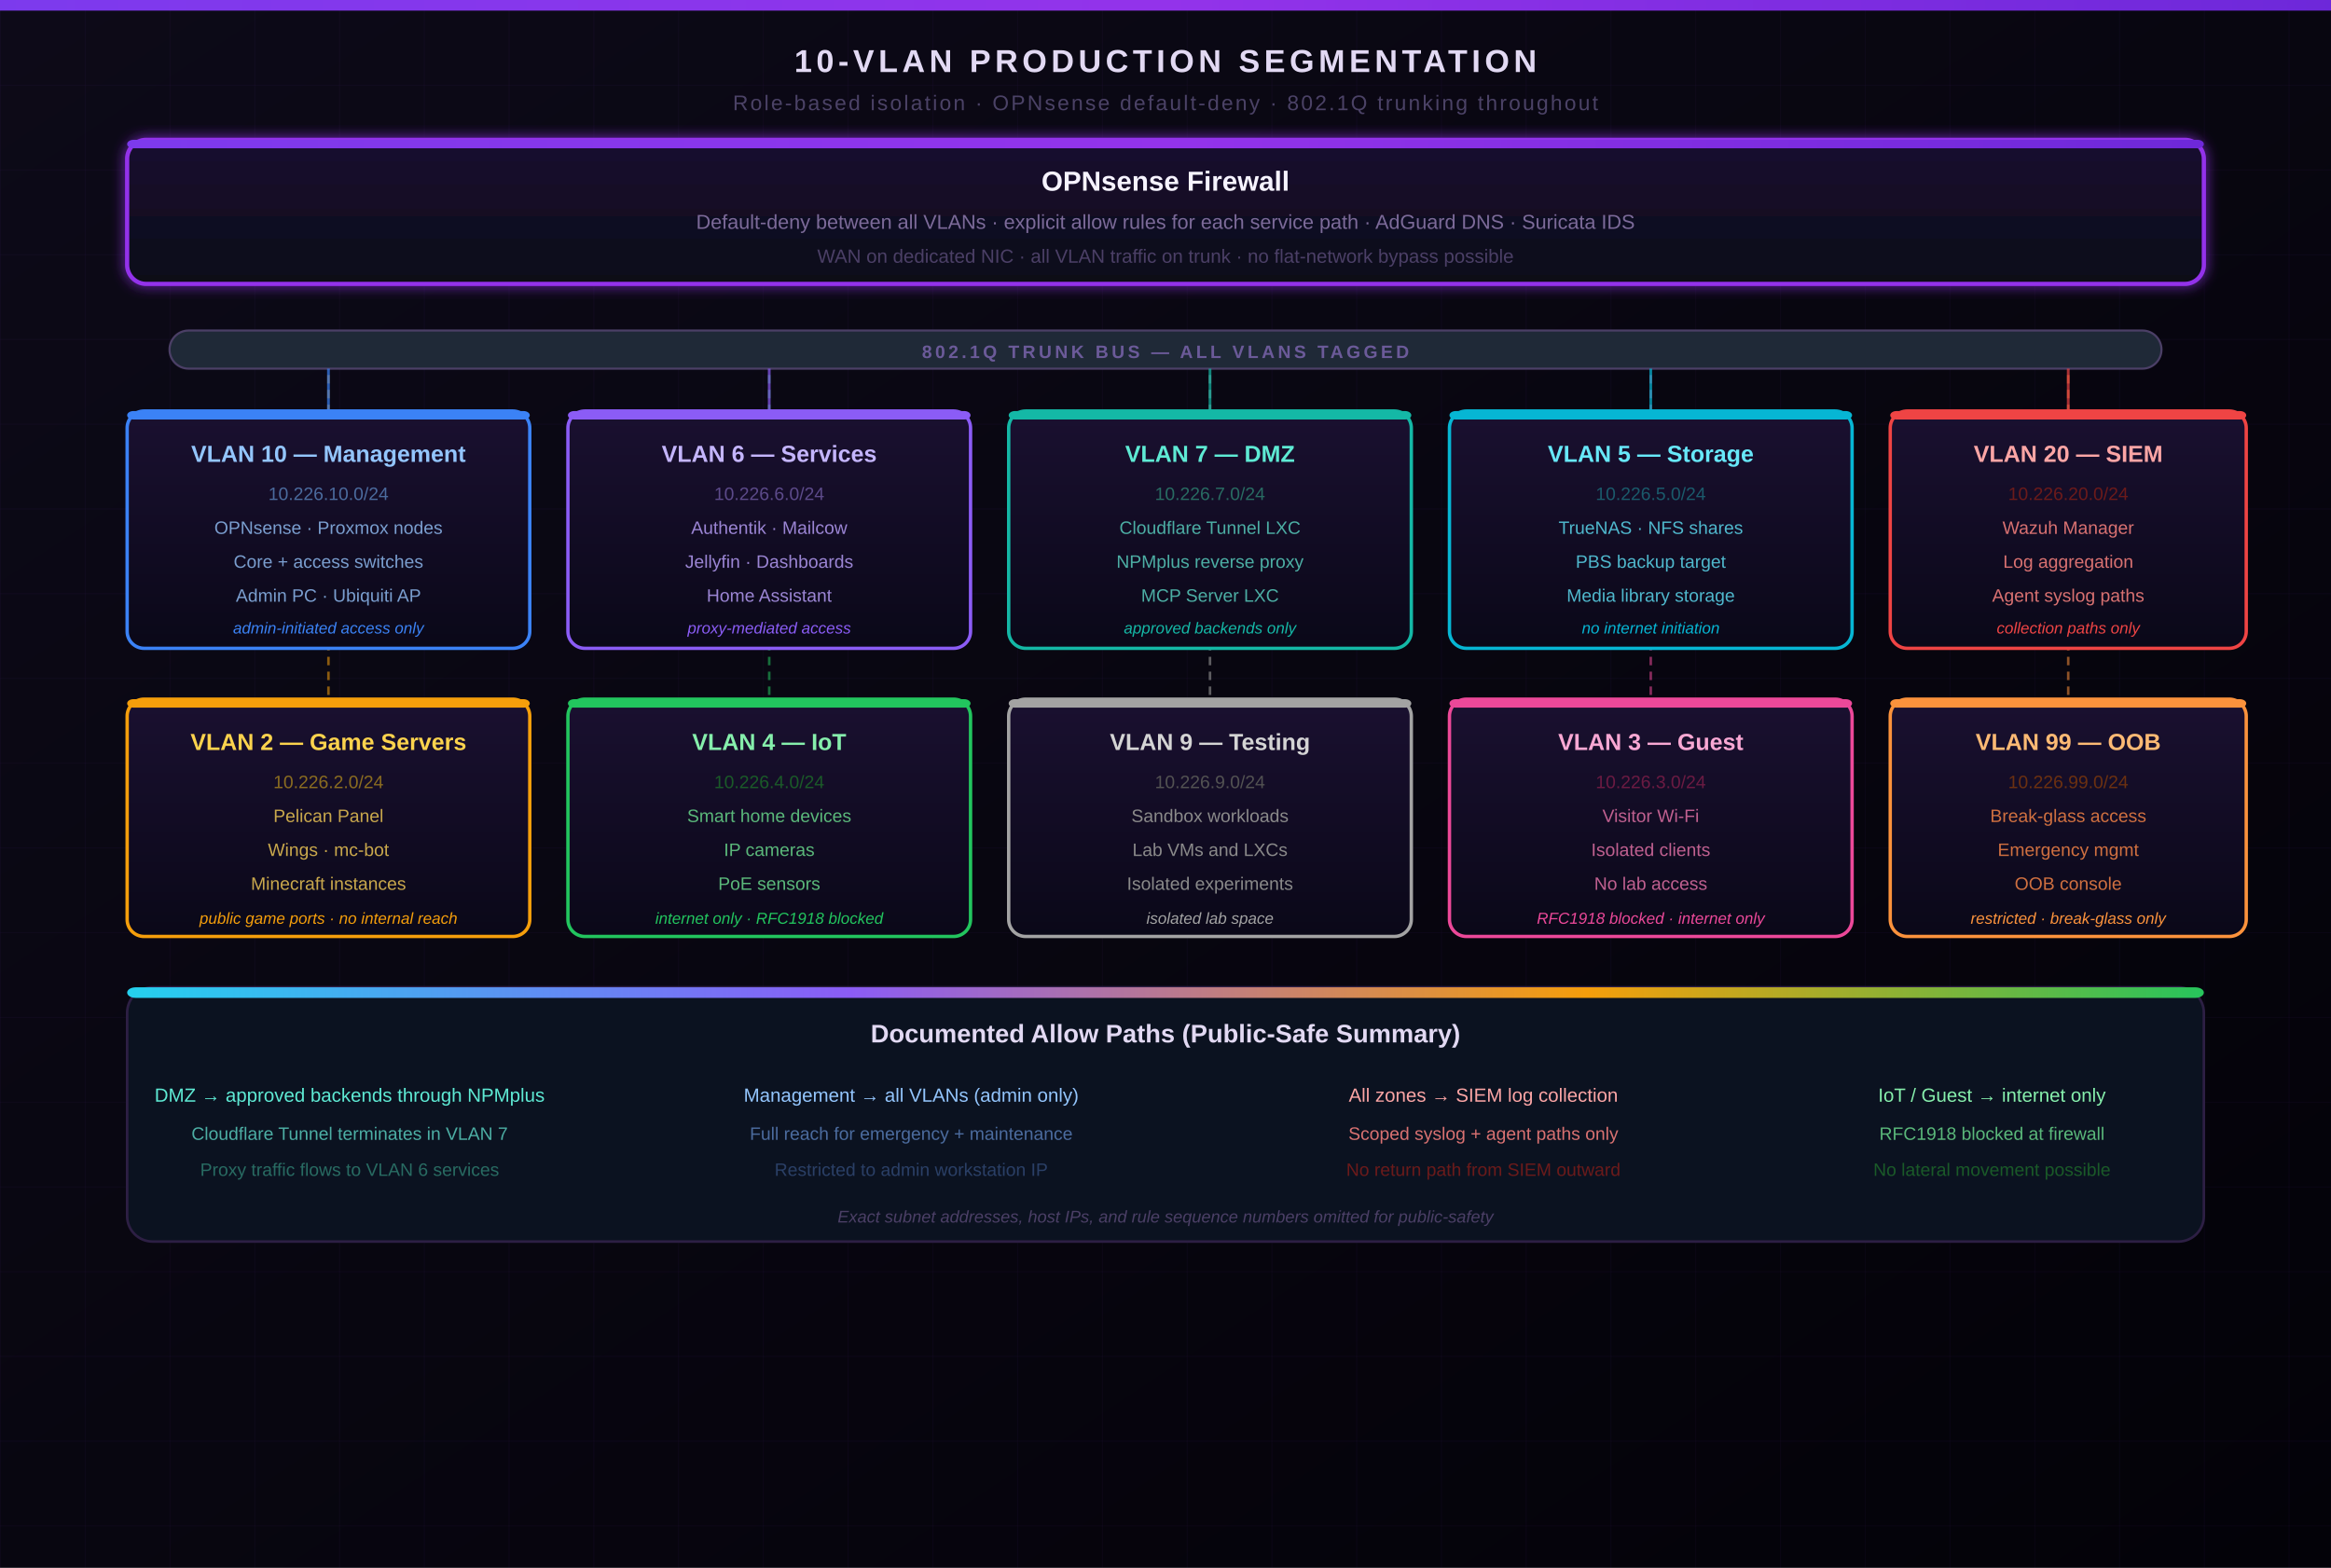
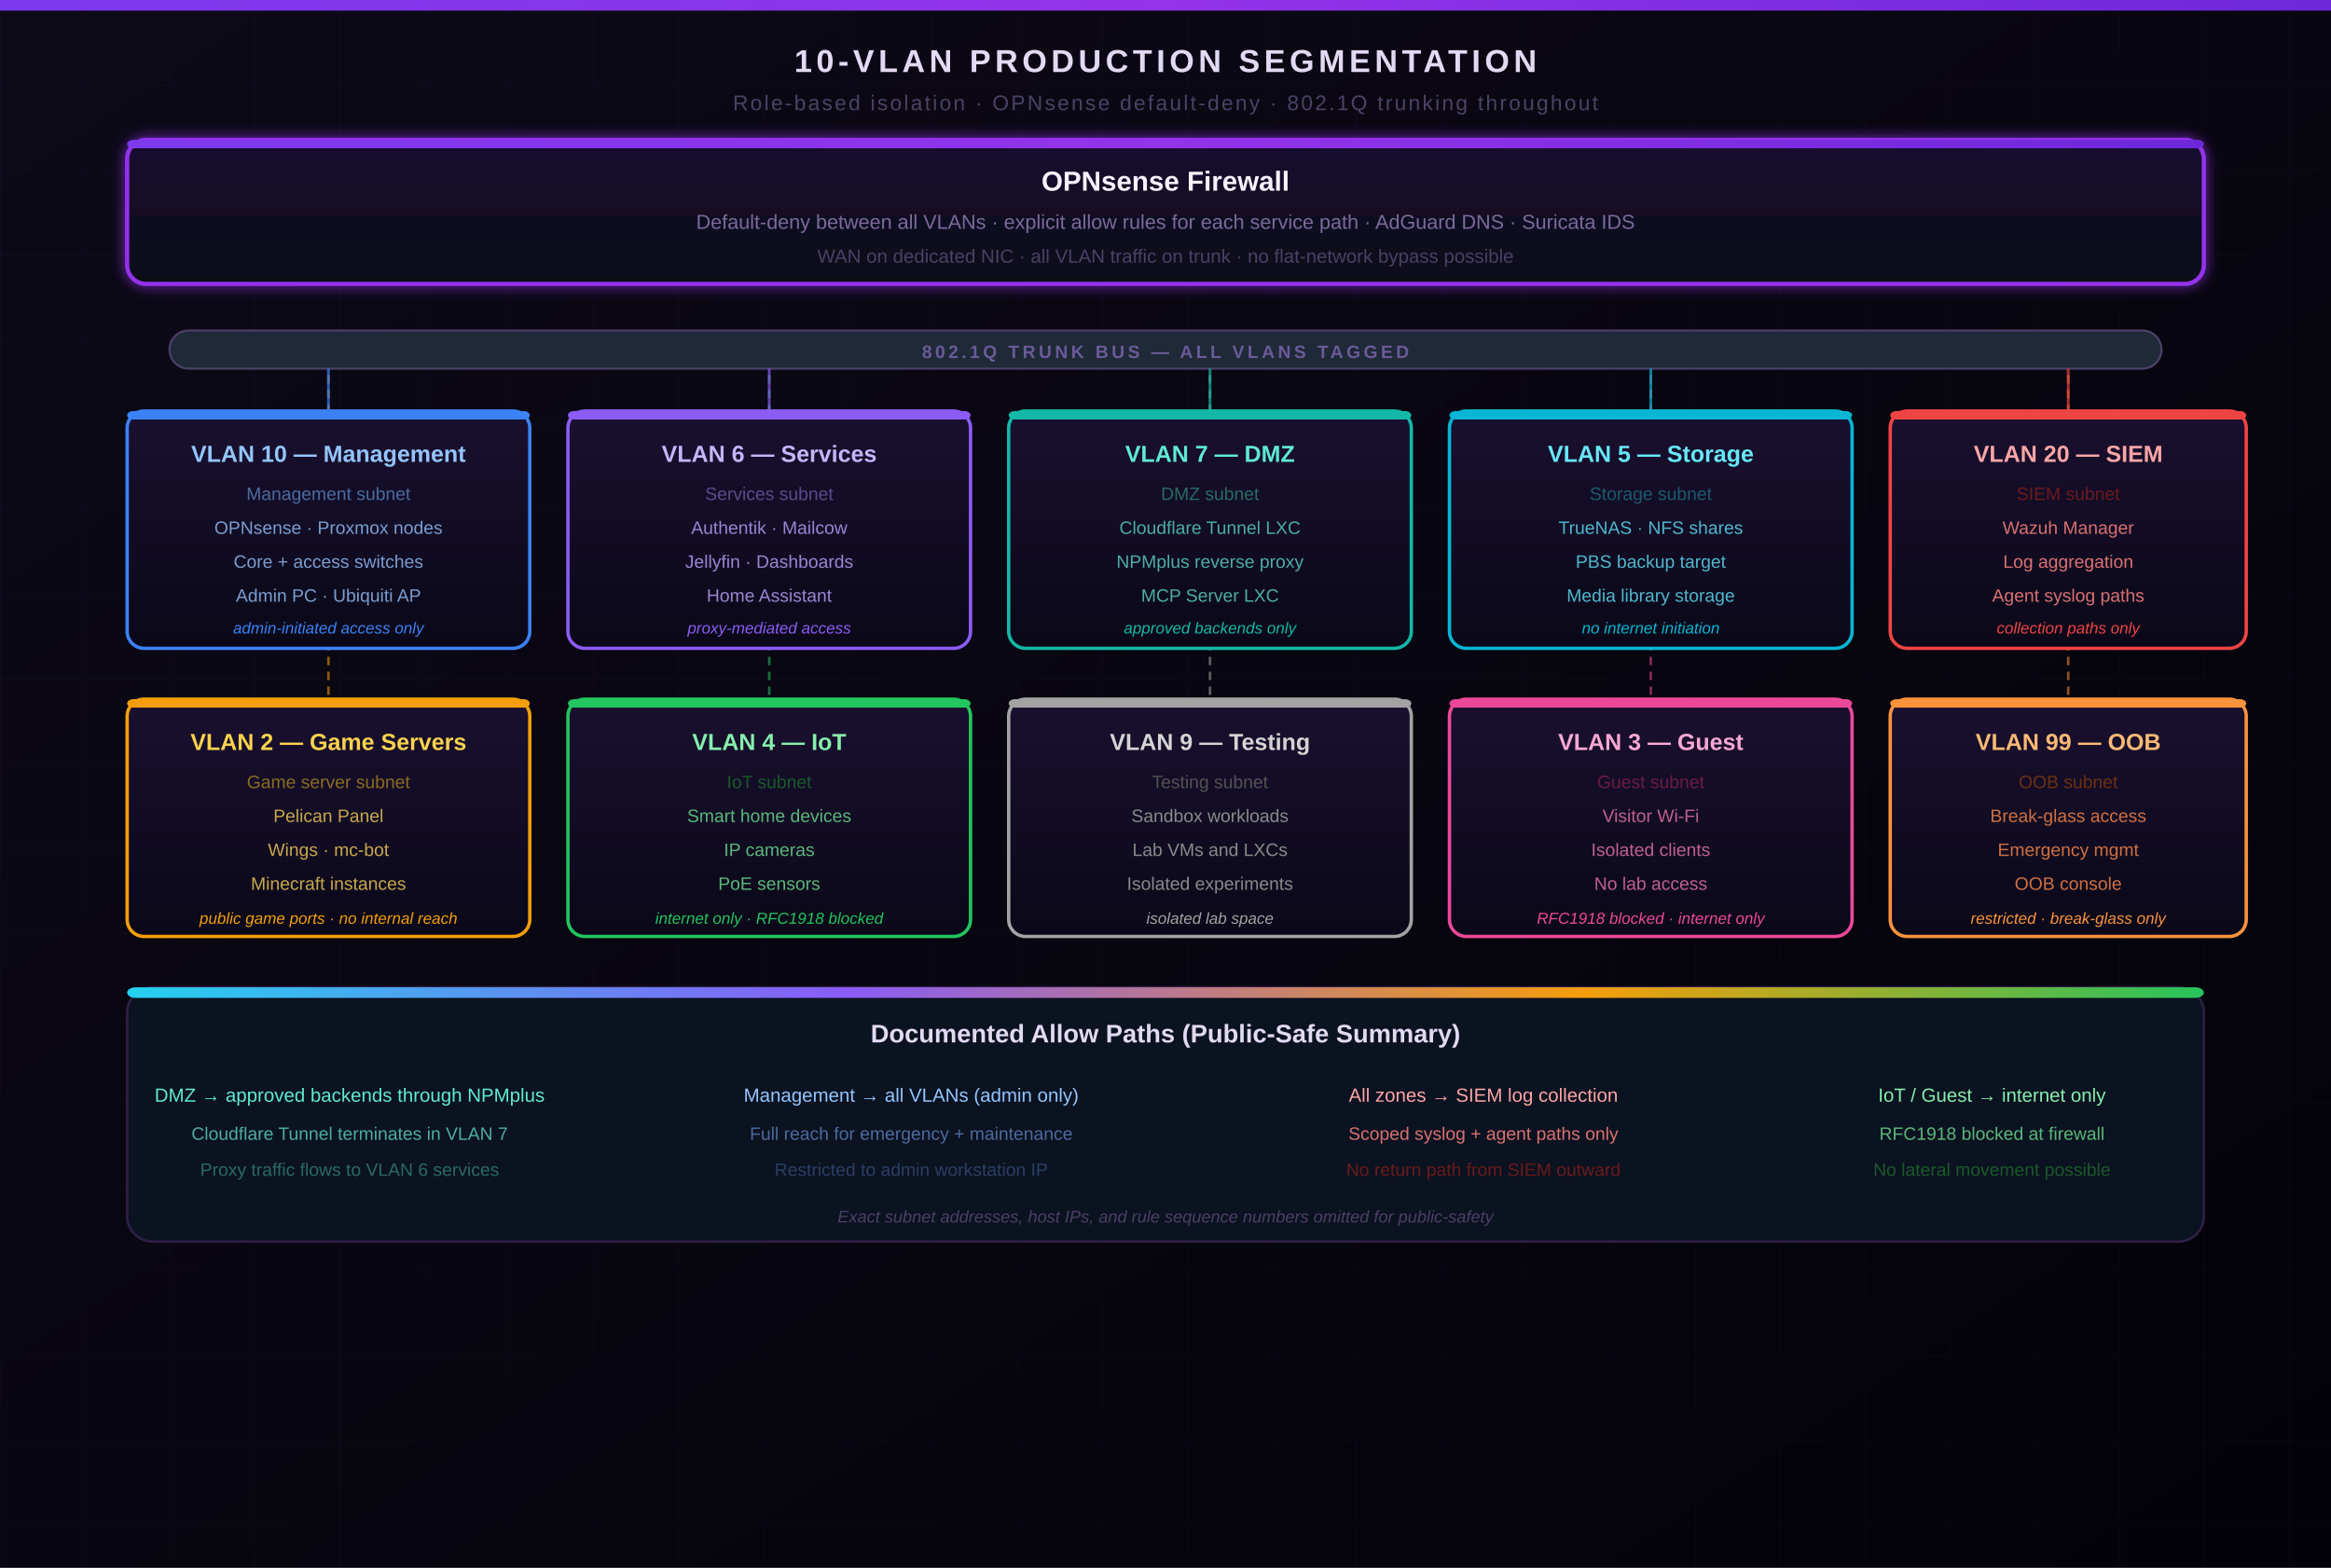
<svg xmlns="http://www.w3.org/2000/svg" width="1100" height="740" viewBox="0 0 1100 740" font-family="'Segoe UI', Arial, sans-serif">
  <defs>
    <linearGradient id="bg" x1="0" y1="0" x2="1" y2="1">
      <stop offset="0%" stop-color="#0d0a18" />
      <stop offset="100%" stop-color="#030208" />
    </linearGradient>
    <linearGradient id="card" x1="0" y1="0" x2="0" y2="1">
      <stop offset="0%" stop-color="#1a1030" />
      <stop offset="100%" stop-color="#0a0818" />
    </linearGradient>
    <linearGradient id="purpleBar" x1="0" y1="0" x2="1" y2="0">
      <stop offset="0%" stop-color="#7c3aed" />
      <stop offset="50%" stop-color="#9333ea" />
      <stop offset="100%" stop-color="#6d28d9" />
    </linearGradient>
    <linearGradient id="bar" x1="0" y1="0" x2="1" y2="0">
      <stop offset="0%" stop-color="#22d3ee" />
      <stop offset="35%" stop-color="#8b5cf6" />
      <stop offset="70%" stop-color="#f59e0b" />
      <stop offset="100%" stop-color="#22c55e" />
    </linearGradient>
    <pattern id="grid" width="40" height="40" patternUnits="userSpaceOnUse">
      <path d="M40 0H0V40" fill="none" stroke="#9333ea" stroke-width="0.15" opacity="0.22" />
    </pattern>
    <filter id="glow">
      <feGaussianBlur in="SourceGraphic" stdDeviation="3" result="b" />
      <feMerge>
        <feMergeNode in="b" />
        <feMergeNode in="SourceGraphic" />
      </feMerge>
    </filter>
    <marker id="arr" markerWidth="8" markerHeight="8" refX="6" refY="4" orient="auto">
      <path d="M0,0 L0,8 L8,4 z" fill="#9333ea" opacity="0.9" />
    </marker>
    <marker id="arrteal" markerWidth="8" markerHeight="8" refX="6" refY="4" orient="auto">
      <path d="M0,0 L0,8 L8,4 z" fill="#14b8a6" opacity="0.9" />
    </marker>
  </defs>
  <rect width="1100" height="740" fill="url(#bg)" />
  <rect width="1100" height="740" fill="url(#grid)" />
  <rect x="0" y="0" width="1100" height="5" fill="url(#purpleBar)" />
  <text x="550" y="34" text-anchor="middle" fill="#e2d9f3" font-size="15" font-weight="700" letter-spacing="2">10-VLAN PRODUCTION SEGMENTATION</text>
  <text x="550" y="52" text-anchor="middle" fill="#4b4266" font-size="10" letter-spacing="1">Role-based isolation · OPNsense default-deny · 802.1Q trunking throughout</text>
  <rect x="60" y="66" width="980" height="68" rx="9" fill="url(#card)" stroke="#9333ea" stroke-width="2" filter="url(#glow)" />
  <rect x="60" y="66" width="980" height="4" rx="3" fill="url(#purpleBar)" />
  <text x="550" y="90" text-anchor="middle" fill="#f6f3ff" font-size="13" font-weight="700">OPNsense Firewall</text>
  <text x="550" y="108" text-anchor="middle" fill="#7c6a99" font-size="9.5">Default-deny between all VLANs · explicit allow rules for each service path · AdGuard DNS · Suricata IDS</text>
  <text x="550" y="124" text-anchor="middle" fill="#4b3f66" font-size="9">WAN on dedicated NIC · all VLAN traffic on trunk · no flat-network bypass possible</text>
  <g opacity="0.55" stroke-dasharray="4,3">
    <line x1="155" y1="156" x2="155" y2="330" stroke="#f59e0b" stroke-width="1.2" />
    <line x1="363" y1="156" x2="363" y2="330" stroke="#22c55e" stroke-width="1.2" />
    <line x1="571" y1="156" x2="571" y2="330" stroke="#a3a3a3" stroke-width="1.2" />
    <line x1="779" y1="156" x2="779" y2="330" stroke="#ec4899" stroke-width="1.2" />
    <line x1="976" y1="156" x2="976" y2="330" stroke="#fb923c" stroke-width="1.2" />
  </g>
  <rect x="80" y="156" width="940" height="18" rx="9" fill="#1f2937" stroke="#4b3f66" stroke-width="1" />
  <text x="550" y="169" text-anchor="middle" fill="#6b5a99" font-size="8.5" font-weight="700" letter-spacing="1.5">802.1Q TRUNK BUS — ALL VLANS TAGGED</text>
  <g opacity="0.7">
    <line x1="155" y1="174" x2="155" y2="194" stroke="#3b82f6" stroke-width="1.3" />
    <line x1="363" y1="174" x2="363" y2="194" stroke="#8b5cf6" stroke-width="1.3" />
    <line x1="571" y1="174" x2="571" y2="194" stroke="#14b8a6" stroke-width="1.3" />
    <line x1="779" y1="174" x2="779" y2="194" stroke="#06b6d4" stroke-width="1.3" />
    <line x1="976" y1="174" x2="976" y2="194" stroke="#ef4444" stroke-width="1.3" />
  </g>
  <rect x="60" y="194" width="190" height="112" rx="8" fill="url(#card)" stroke="#3b82f6" stroke-width="1.6" />
  <rect x="60" y="194" width="190" height="4" rx="3" fill="#3b82f6" />
  <text x="155" y="218" text-anchor="middle" fill="#93c5fd" font-size="11" font-weight="700">VLAN 10 — Management</text>
-   <text x="155" y="236" text-anchor="middle" fill="#4b6b9e" font-size="8.5">10.226.10.0/24</text>
+   <text x="155" y="236" text-anchor="middle" fill="#4b6b9e" font-size="8.5">Management subnet</text>
  <text x="155" y="252" text-anchor="middle" fill="#7a9ecf" font-size="8.5">OPNsense · Proxmox nodes</text>
  <text x="155" y="268" text-anchor="middle" fill="#7a9ecf" font-size="8.5">Core + access switches</text>
  <text x="155" y="284" text-anchor="middle" fill="#7a9ecf" font-size="8.5">Admin PC · Ubiquiti AP</text>
  <text x="155" y="299" text-anchor="middle" fill="#3b82f6" font-size="7.5" font-style="italic">admin-initiated access only</text>
  <rect x="268" y="194" width="190" height="112" rx="8" fill="url(#card)" stroke="#8b5cf6" stroke-width="1.6" />
  <rect x="268" y="194" width="190" height="4" rx="3" fill="#8b5cf6" />
  <text x="363" y="218" text-anchor="middle" fill="#c4b5fd" font-size="11" font-weight="700">VLAN 6 — Services</text>
-   <text x="363" y="236" text-anchor="middle" fill="#5c4a8a" font-size="8.5">10.226.6.0/24</text>
+   <text x="363" y="236" text-anchor="middle" fill="#5c4a8a" font-size="8.5">Services subnet</text>
  <text x="363" y="252" text-anchor="middle" fill="#9b85d4" font-size="8.5">Authentik · Mailcow</text>
  <text x="363" y="268" text-anchor="middle" fill="#9b85d4" font-size="8.5">Jellyfin · Dashboards</text>
  <text x="363" y="284" text-anchor="middle" fill="#9b85d4" font-size="8.5">Home Assistant</text>
  <text x="363" y="299" text-anchor="middle" fill="#8b5cf6" font-size="7.5" font-style="italic">proxy-mediated access</text>
  <rect x="476" y="194" width="190" height="112" rx="8" fill="url(#card)" stroke="#14b8a6" stroke-width="1.6" />
  <rect x="476" y="194" width="190" height="4" rx="3" fill="#14b8a6" />
  <text x="571" y="218" text-anchor="middle" fill="#5eead4" font-size="11" font-weight="700">VLAN 7 — DMZ</text>
-   <text x="571" y="236" text-anchor="middle" fill="#286b62" font-size="8.5">10.226.7.0/24</text>
+   <text x="571" y="236" text-anchor="middle" fill="#286b62" font-size="8.5">DMZ subnet</text>
  <text x="571" y="252" text-anchor="middle" fill="#4caea4" font-size="8.5">Cloudflare Tunnel LXC</text>
  <text x="571" y="268" text-anchor="middle" fill="#4caea4" font-size="8.5">NPMplus reverse proxy</text>
  <text x="571" y="284" text-anchor="middle" fill="#4caea4" font-size="8.5">MCP Server LXC</text>
  <text x="571" y="299" text-anchor="middle" fill="#14b8a6" font-size="7.5" font-style="italic">approved backends only</text>
  <rect x="684" y="194" width="190" height="112" rx="8" fill="url(#card)" stroke="#06b6d4" stroke-width="1.6" />
  <rect x="684" y="194" width="190" height="4" rx="3" fill="#06b6d4" />
  <text x="779" y="218" text-anchor="middle" fill="#67e8f9" font-size="11" font-weight="700">VLAN 5 — Storage</text>
-   <text x="779" y="236" text-anchor="middle" fill="#1a5a6b" font-size="8.5">10.226.5.0/24</text>
+   <text x="779" y="236" text-anchor="middle" fill="#1a5a6b" font-size="8.5">Storage subnet</text>
  <text x="779" y="252" text-anchor="middle" fill="#4fb8cd" font-size="8.5">TrueNAS · NFS shares</text>
  <text x="779" y="268" text-anchor="middle" fill="#4fb8cd" font-size="8.5">PBS backup target</text>
  <text x="779" y="284" text-anchor="middle" fill="#4fb8cd" font-size="8.5">Media library storage</text>
  <text x="779" y="299" text-anchor="middle" fill="#06b6d4" font-size="7.5" font-style="italic">no internet initiation</text>
  <rect x="892" y="194" width="168" height="112" rx="8" fill="url(#card)" stroke="#ef4444" stroke-width="1.6" />
  <rect x="892" y="194" width="168" height="4" rx="3" fill="#ef4444" />
  <text x="976" y="218" text-anchor="middle" fill="#fca5a5" font-size="11" font-weight="700">VLAN 20 — SIEM</text>
-   <text x="976" y="236" text-anchor="middle" fill="#6b1a1a" font-size="8.5">10.226.20.0/24</text>
+   <text x="976" y="236" text-anchor="middle" fill="#6b1a1a" font-size="8.5">SIEM subnet</text>
  <text x="976" y="252" text-anchor="middle" fill="#d97171" font-size="8.5">Wazuh Manager</text>
  <text x="976" y="268" text-anchor="middle" fill="#d97171" font-size="8.5">Log aggregation</text>
  <text x="976" y="284" text-anchor="middle" fill="#d97171" font-size="8.5">Agent syslog paths</text>
  <text x="976" y="299" text-anchor="middle" fill="#ef4444" font-size="7.5" font-style="italic">collection paths only</text>
  <rect x="60" y="330" width="190" height="112" rx="8" fill="url(#card)" stroke="#f59e0b" stroke-width="1.6" />
  <rect x="60" y="330" width="190" height="4" rx="3" fill="#f59e0b" />
  <text x="155" y="354" text-anchor="middle" fill="#fcd34d" font-size="11" font-weight="700">VLAN 2 — Game Servers</text>
-   <text x="155" y="372" text-anchor="middle" fill="#8a6c20" font-size="8.5">10.226.2.0/24</text>
+   <text x="155" y="372" text-anchor="middle" fill="#8a6c20" font-size="8.5">Game server subnet</text>
  <text x="155" y="388" text-anchor="middle" fill="#c9a84c" font-size="8.5">Pelican Panel</text>
  <text x="155" y="404" text-anchor="middle" fill="#c9a84c" font-size="8.5">Wings · mc-bot</text>
  <text x="155" y="420" text-anchor="middle" fill="#c9a84c" font-size="8.5">Minecraft instances</text>
  <text x="155" y="436" text-anchor="middle" fill="#f59e0b" font-size="7.5" font-style="italic">public game ports · no internal reach</text>
  <rect x="268" y="330" width="190" height="112" rx="8" fill="url(#card)" stroke="#22c55e" stroke-width="1.6" />
  <rect x="268" y="330" width="190" height="4" rx="3" fill="#22c55e" />
  <text x="363" y="354" text-anchor="middle" fill="#86efac" font-size="11" font-weight="700">VLAN 4 — IoT</text>
-   <text x="363" y="372" text-anchor="middle" fill="#1a5a28" font-size="8.5">10.226.4.0/24</text>
+   <text x="363" y="372" text-anchor="middle" fill="#1a5a28" font-size="8.5">IoT subnet</text>
  <text x="363" y="388" text-anchor="middle" fill="#5ab87a" font-size="8.5">Smart home devices</text>
  <text x="363" y="404" text-anchor="middle" fill="#5ab87a" font-size="8.5">IP cameras</text>
  <text x="363" y="420" text-anchor="middle" fill="#5ab87a" font-size="8.5">PoE sensors</text>
  <text x="363" y="436" text-anchor="middle" fill="#22c55e" font-size="7.5" font-style="italic">internet only · RFC1918 blocked</text>
  <rect x="476" y="330" width="190" height="112" rx="8" fill="url(#card)" stroke="#a3a3a3" stroke-width="1.6" />
  <rect x="476" y="330" width="190" height="4" rx="3" fill="#a3a3a3" />
  <text x="571" y="354" text-anchor="middle" fill="#d4d4d4" font-size="11" font-weight="700">VLAN 9 — Testing</text>
-   <text x="571" y="372" text-anchor="middle" fill="#525252" font-size="8.5">10.226.9.0/24</text>
+   <text x="571" y="372" text-anchor="middle" fill="#525252" font-size="8.5">Testing subnet</text>
  <text x="571" y="388" text-anchor="middle" fill="#8a8a8a" font-size="8.5">Sandbox workloads</text>
  <text x="571" y="404" text-anchor="middle" fill="#8a8a8a" font-size="8.5">Lab VMs and LXCs</text>
  <text x="571" y="420" text-anchor="middle" fill="#8a8a8a" font-size="8.5">Isolated experiments</text>
  <text x="571" y="436" text-anchor="middle" fill="#a3a3a3" font-size="7.5" font-style="italic">isolated lab space</text>
  <rect x="684" y="330" width="190" height="112" rx="8" fill="url(#card)" stroke="#ec4899" stroke-width="1.6" />
  <rect x="684" y="330" width="190" height="4" rx="3" fill="#ec4899" />
  <text x="779" y="354" text-anchor="middle" fill="#f9a8d4" font-size="11" font-weight="700">VLAN 3 — Guest</text>
-   <text x="779" y="372" text-anchor="middle" fill="#6b1a42" font-size="8.5">10.226.3.0/24</text>
+   <text x="779" y="372" text-anchor="middle" fill="#6b1a42" font-size="8.5">Guest subnet</text>
  <text x="779" y="388" text-anchor="middle" fill="#c06090" font-size="8.5">Visitor Wi-Fi</text>
  <text x="779" y="404" text-anchor="middle" fill="#c06090" font-size="8.5">Isolated clients</text>
  <text x="779" y="420" text-anchor="middle" fill="#c06090" font-size="8.5">No lab access</text>
  <text x="779" y="436" text-anchor="middle" fill="#ec4899" font-size="7.5" font-style="italic">RFC1918 blocked · internet only</text>
  <rect x="892" y="330" width="168" height="112" rx="8" fill="url(#card)" stroke="#fb923c" stroke-width="1.6" />
  <rect x="892" y="330" width="168" height="4" rx="3" fill="#fb923c" />
  <text x="976" y="354" text-anchor="middle" fill="#fdba74" font-size="11" font-weight="700">VLAN 99 — OOB</text>
-   <text x="976" y="372" text-anchor="middle" fill="#6b3010" font-size="8.5">10.226.99.0/24</text>
+   <text x="976" y="372" text-anchor="middle" fill="#6b3010" font-size="8.5">OOB subnet</text>
  <text x="976" y="388" text-anchor="middle" fill="#d07040" font-size="8.5">Break-glass access</text>
  <text x="976" y="404" text-anchor="middle" fill="#d07040" font-size="8.5">Emergency mgmt</text>
  <text x="976" y="420" text-anchor="middle" fill="#d07040" font-size="8.5">OOB console</text>
  <text x="976" y="436" text-anchor="middle" fill="#fb923c" font-size="7.5" font-style="italic">restricted · break-glass only</text>
  <rect x="60" y="466" width="980" height="120" rx="12" fill="#0b1220" stroke="#2d1f44" stroke-width="1.2" />
  <rect x="60" y="466" width="980" height="5" rx="4" fill="url(#bar)" />
  <text x="550" y="492" text-anchor="middle" fill="#e2d9f3" font-size="12" font-weight="700">Documented Allow Paths (Public-Safe Summary)</text>
  <text x="165" y="520" text-anchor="middle" fill="#5eead4" font-size="9">DMZ → approved backends through NPMplus</text>
  <text x="165" y="538" text-anchor="middle" fill="#4caea4" font-size="8.5">Cloudflare Tunnel terminates in VLAN 7</text>
  <text x="165" y="555" text-anchor="middle" fill="#286b62" font-size="8.5">Proxy traffic flows to VLAN 6 services</text>
  <text x="430" y="520" text-anchor="middle" fill="#93c5fd" font-size="9">Management → all VLANs (admin only)</text>
  <text x="430" y="538" text-anchor="middle" fill="#4b6b9e" font-size="8.5">Full reach for emergency + maintenance</text>
  <text x="430" y="555" text-anchor="middle" fill="#2a3f66" font-size="8.5">Restricted to admin workstation IP</text>
  <text x="700" y="520" text-anchor="middle" fill="#fca5a5" font-size="9">All zones → SIEM log collection</text>
  <text x="700" y="538" text-anchor="middle" fill="#d97171" font-size="8.5">Scoped syslog + agent paths only</text>
  <text x="700" y="555" text-anchor="middle" fill="#6b1a1a" font-size="8.5">No return path from SIEM outward</text>
  <text x="940" y="520" text-anchor="middle" fill="#86efac" font-size="9">IoT / Guest → internet only</text>
  <text x="940" y="538" text-anchor="middle" fill="#5ab87a" font-size="8.5">RFC1918 blocked at firewall</text>
  <text x="940" y="555" text-anchor="middle" fill="#1a5a28" font-size="8.5">No lateral movement possible</text>
  <text x="550" y="577" text-anchor="middle" fill="#4b3f66" font-size="8" font-style="italic">Exact subnet addresses, host IPs, and rule sequence numbers omitted for public-safety</text>
</svg>
